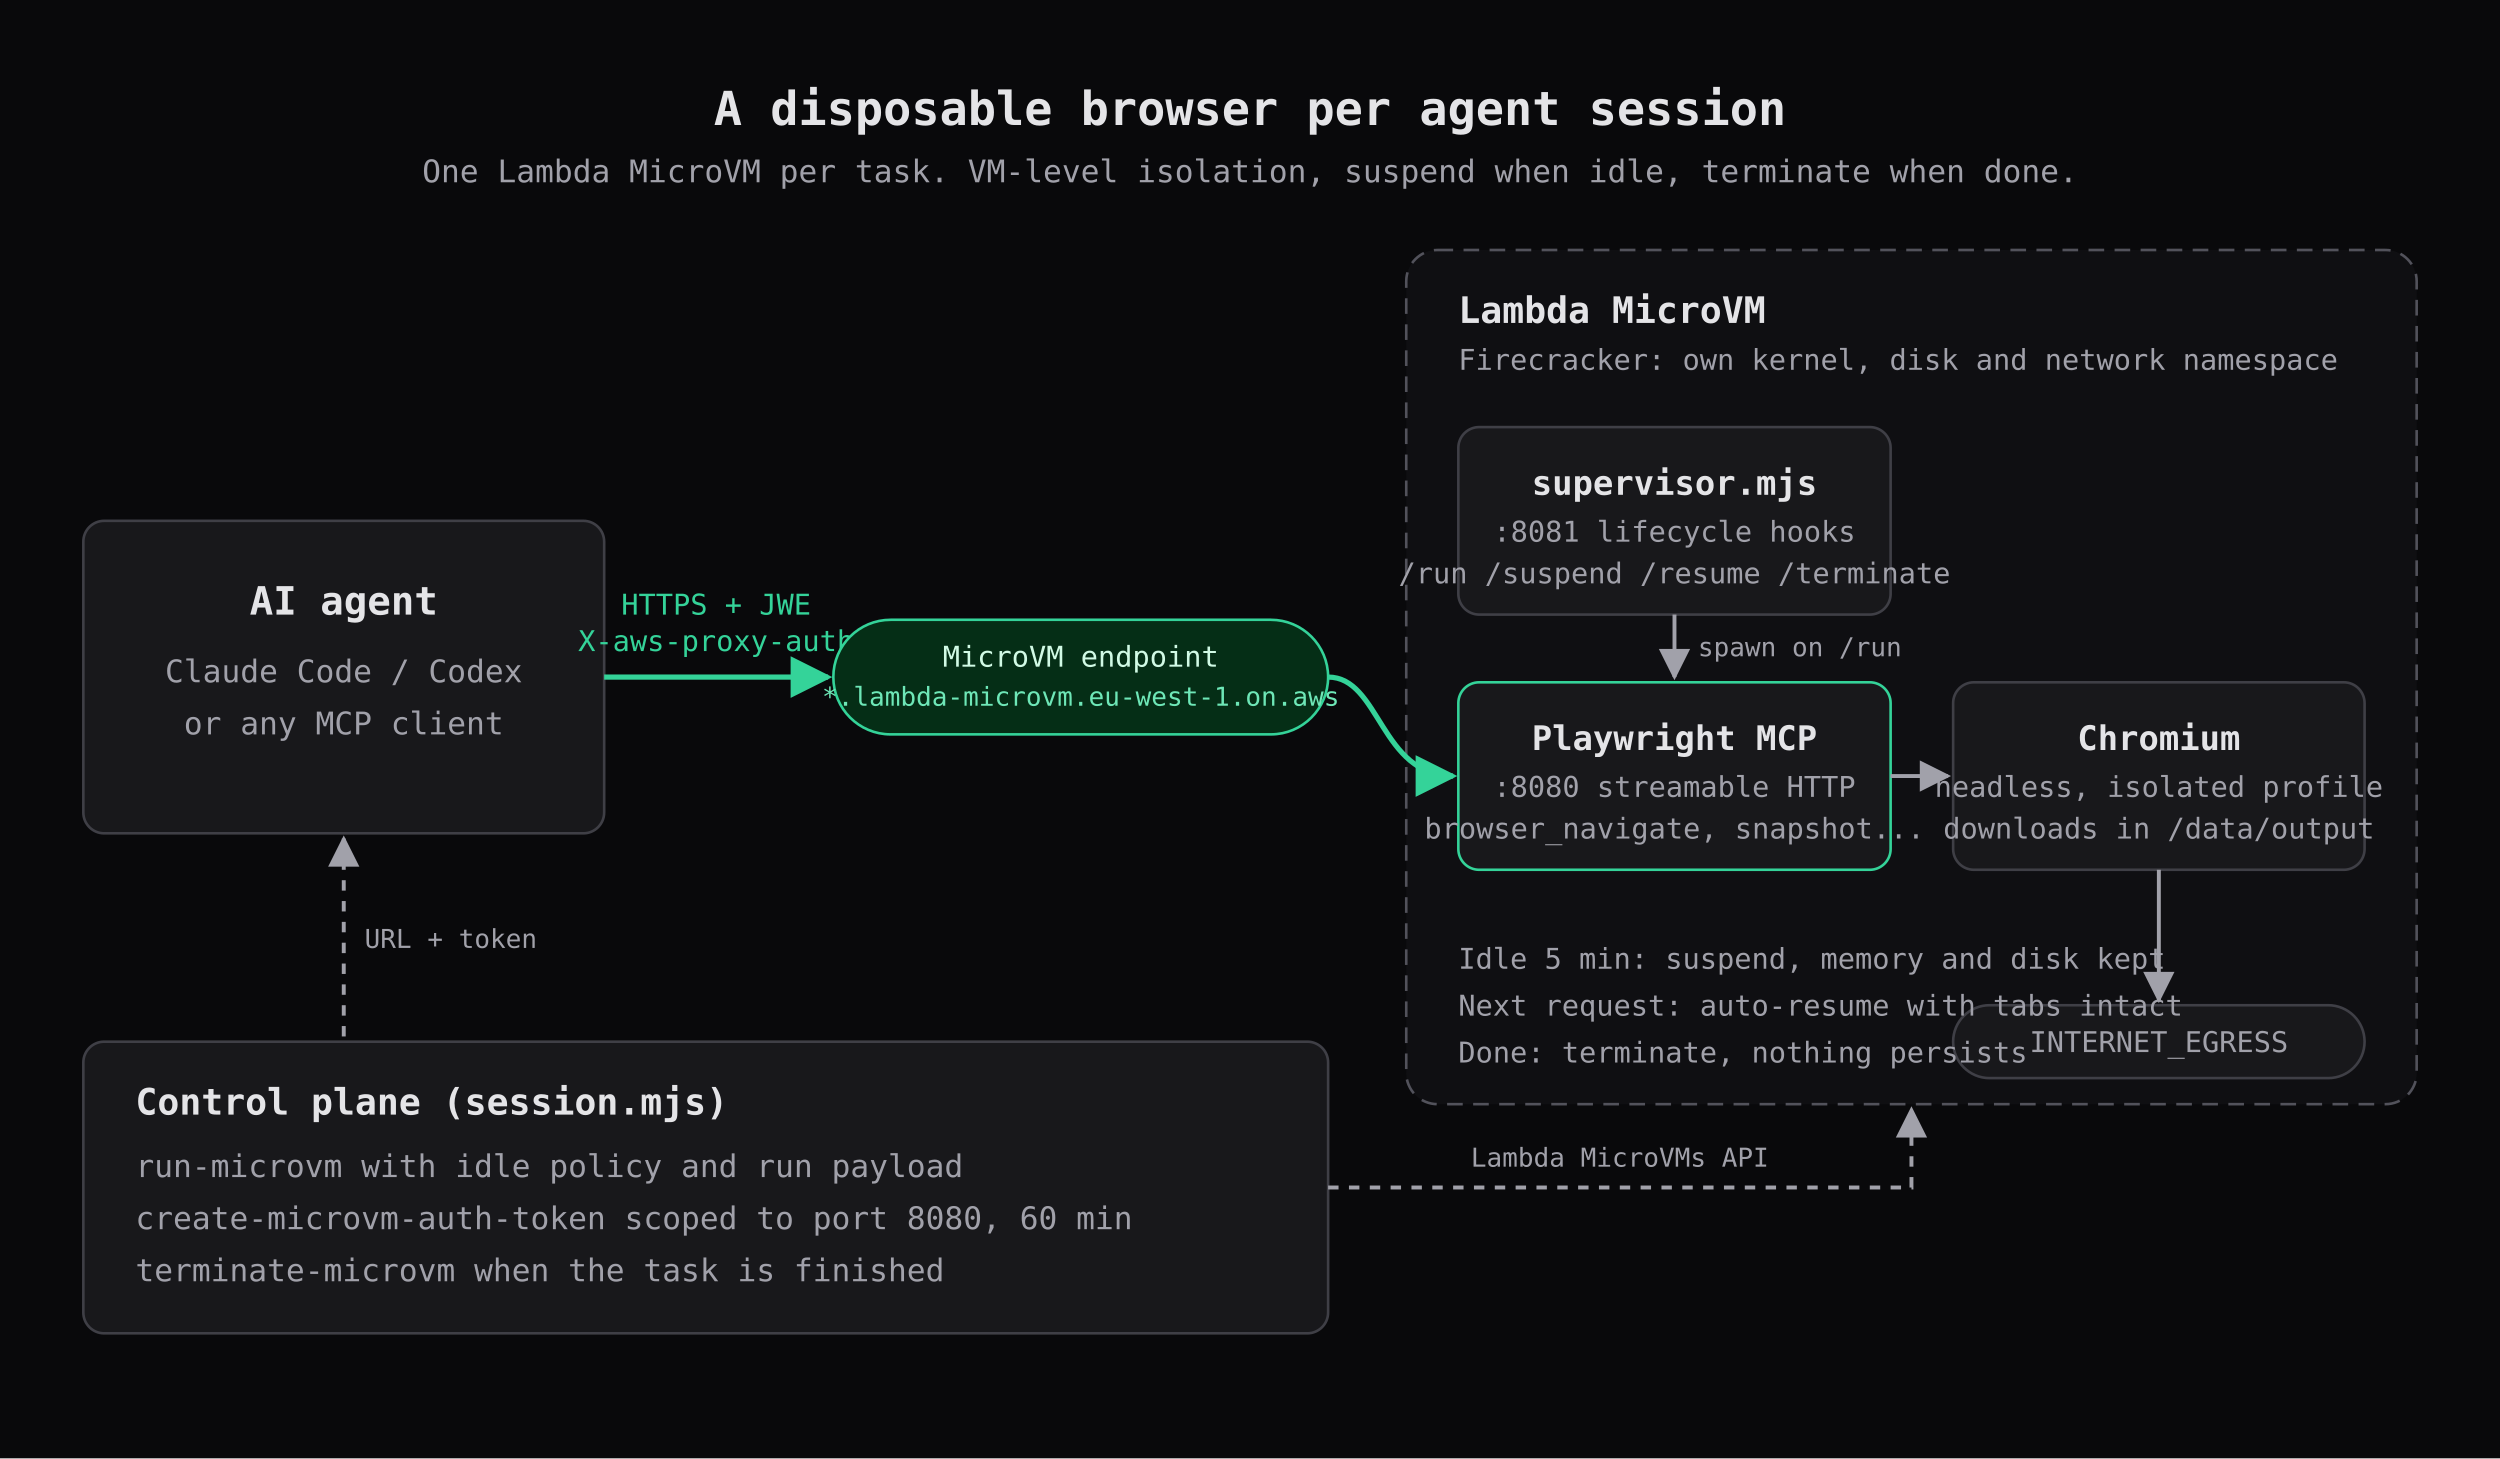
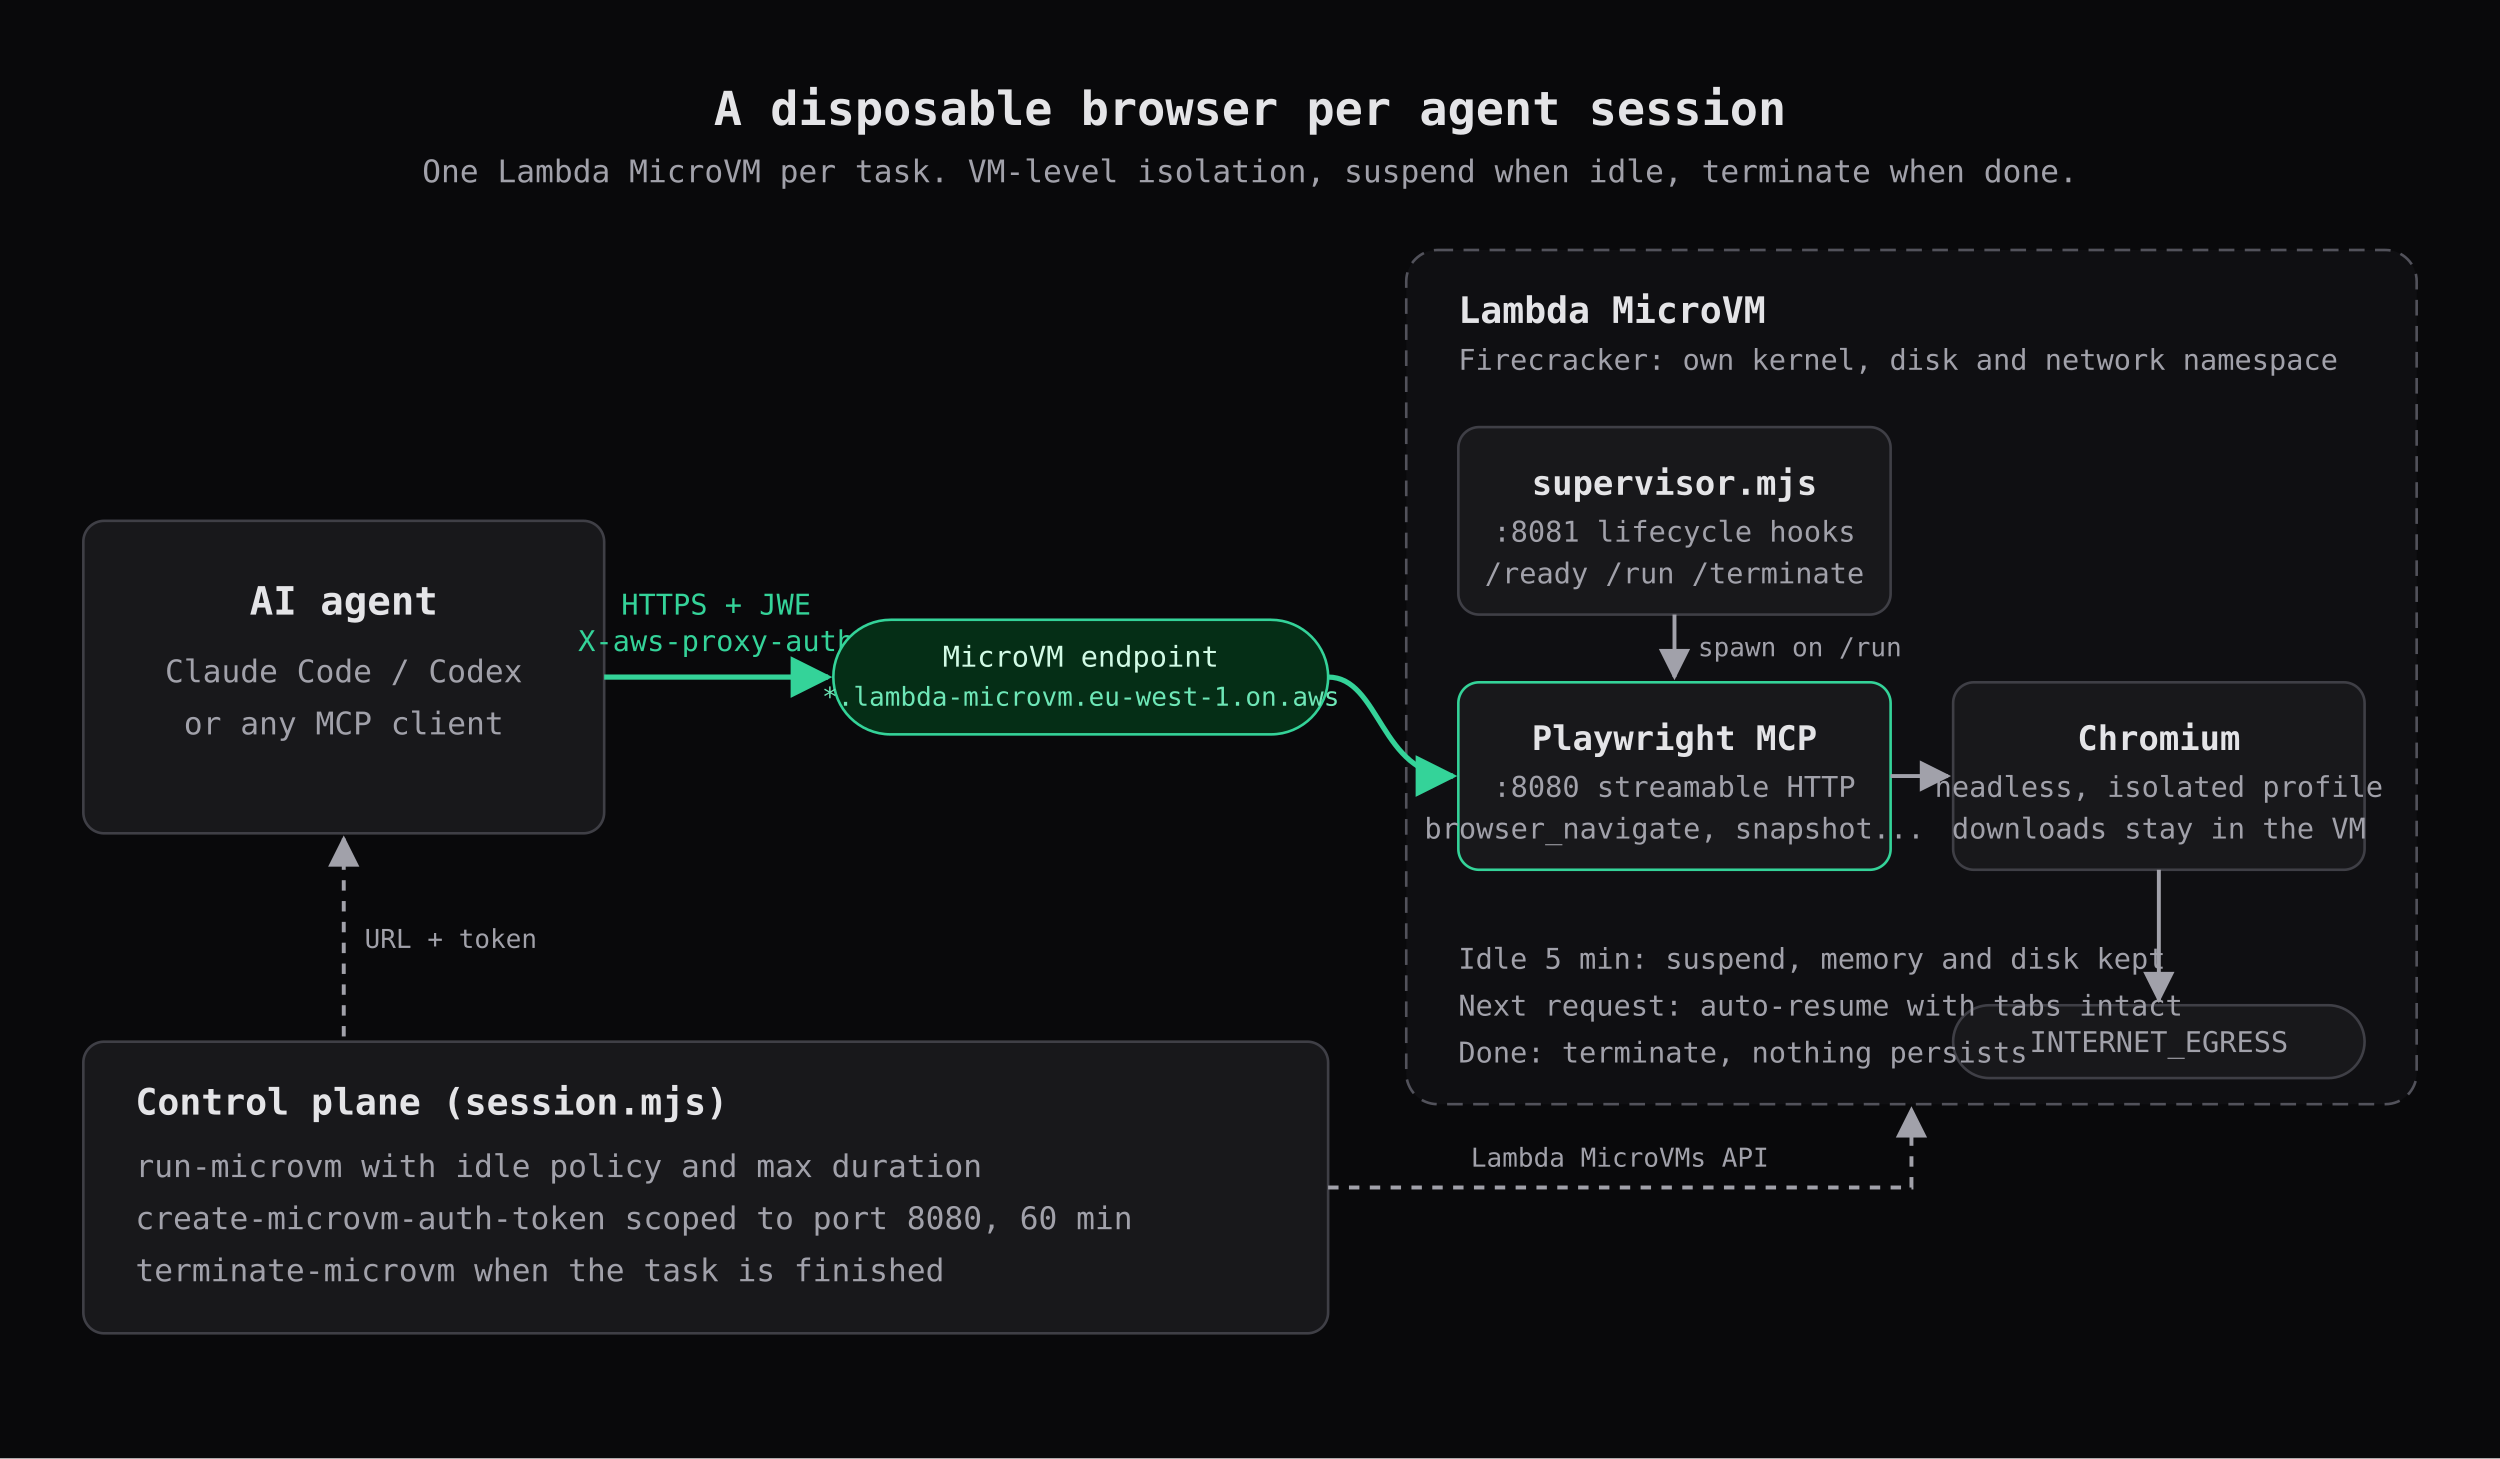
<svg xmlns="http://www.w3.org/2000/svg" viewBox="0 0 960 560" width="960" height="560" role="img" aria-labelledby="title desc" font-family="ui-monospace, SFMono-Regular, Menlo, Consolas, monospace">
  <defs>
    <marker id="arrow" viewBox="0 0 10 10" refX="9" refY="5" markerWidth="8" markerHeight="8" orient="auto-start-reverse">
      <path d="M 0 0 L 10 5 L 0 10 z" fill="#34d399" />
    </marker>
    <marker id="arrow-muted" viewBox="0 0 10 10" refX="9" refY="5" markerWidth="8" markerHeight="8" orient="auto-start-reverse">
      <path d="M 0 0 L 10 5 L 0 10 z" fill="#a1a1aa" />
    </marker>
  </defs>
  <rect width="960" height="560" fill="#09090b" />
  <rect x="32" y="200" width="200" height="120" rx="8" fill="#18181b" stroke="#3f3f46" />
  <text x="132" y="236" text-anchor="middle" fill="#e4e4e7" font-size="15" font-weight="600">AI agent</text>
  <text x="132" y="262" text-anchor="middle" fill="#a1a1aa" font-size="12">Claude Code / Codex</text>
  <text x="132" y="282" text-anchor="middle" fill="#a1a1aa" font-size="12">or any MCP client</text>
  <line x1="232" y1="260" x2="318" y2="260" stroke="#34d399" stroke-width="2" marker-end="url(#arrow)" />
  <text x="275" y="236" text-anchor="middle" fill="#34d399" font-size="11">HTTPS + JWE</text>
  <text x="275" y="250" text-anchor="middle" fill="#34d399" font-size="11">X-aws-proxy-auth</text>
  <rect x="320" y="238" width="190" height="44" rx="22" fill="#052e16" stroke="#34d399" />
  <text x="415" y="256" text-anchor="middle" fill="#d1fae5" font-size="11">MicroVM endpoint</text>
  <text x="415" y="271" text-anchor="middle" fill="#6ee7b7" font-size="10">*.lambda-microvm.eu-west-1.on.aws</text>
  <rect x="540" y="96" width="388" height="328" rx="12" fill="#0f0f12" stroke="#52525b" stroke-dasharray="6 4" />
  <text x="560" y="124" fill="#e4e4e7" font-size="14" font-weight="600">Lambda MicroVM</text>
  <text x="560" y="142" fill="#a1a1aa" font-size="11">Firecracker: own kernel, disk and network namespace</text>
  <rect x="560" y="164" width="166" height="72" rx="8" fill="#18181b" stroke="#3f3f46" />
  <text x="643" y="190" text-anchor="middle" fill="#e4e4e7" font-size="13" font-weight="600">supervisor.mjs</text>
  <text x="643" y="208" text-anchor="middle" fill="#a1a1aa" font-size="11">:8081 lifecycle hooks</text>
-   <text x="643" y="224" text-anchor="middle" fill="#a1a1aa" font-size="11">/run /suspend /resume /terminate</text>
+   <text x="643" y="224" text-anchor="middle" fill="#a1a1aa" font-size="11">/ready /run /terminate</text>
  <rect x="560" y="262" width="166" height="72" rx="8" fill="#18181b" stroke="#34d399" />
  <text x="643" y="288" text-anchor="middle" fill="#e4e4e7" font-size="13" font-weight="600">Playwright MCP</text>
  <text x="643" y="306" text-anchor="middle" fill="#a1a1aa" font-size="11">:8080 streamable HTTP</text>
  <text x="643" y="322" text-anchor="middle" fill="#a1a1aa" font-size="11">browser_navigate, snapshot...</text>
  <line x1="643" y1="236" x2="643" y2="260" stroke="#a1a1aa" stroke-width="1.5" marker-end="url(#arrow-muted)" />
  <text x="652" y="252" fill="#a1a1aa" font-size="10">spawn on /run</text>
  <path d="M 510 260 C 530 260, 530 298, 558 298" fill="none" stroke="#34d399" stroke-width="2" marker-end="url(#arrow)" />
  <rect x="750" y="262" width="158" height="72" rx="8" fill="#18181b" stroke="#3f3f46" />
  <text x="829" y="288" text-anchor="middle" fill="#e4e4e7" font-size="13" font-weight="600">Chromium</text>
  <text x="829" y="306" text-anchor="middle" fill="#a1a1aa" font-size="11">headless, isolated profile</text>
-   <text x="829" y="322" text-anchor="middle" fill="#a1a1aa" font-size="11">downloads in /data/output</text>
+   <text x="829" y="322" text-anchor="middle" fill="#a1a1aa" font-size="11">downloads stay in the VM</text>
  <line x1="726" y1="298" x2="748" y2="298" stroke="#a1a1aa" stroke-width="1.5" marker-end="url(#arrow-muted)" />
  <line x1="829" y1="334" x2="829" y2="384" stroke="#a1a1aa" stroke-width="1.5" marker-end="url(#arrow-muted)" />
  <rect x="750" y="386" width="158" height="28" rx="14" fill="#18181b" stroke="#3f3f46" />
  <text x="829" y="404" text-anchor="middle" fill="#a1a1aa" font-size="11">INTERNET_EGRESS</text>
  <text x="560" y="372" fill="#a1a1aa" font-size="11">Idle 5 min: suspend, memory and disk kept</text>
  <text x="560" y="390" fill="#a1a1aa" font-size="11">Next request: auto-resume with tabs intact</text>
  <text x="560" y="408" fill="#a1a1aa" font-size="11">Done: terminate, nothing persists</text>
  <rect x="32" y="400" width="478" height="112" rx="8" fill="#18181b" stroke="#3f3f46" />
  <text x="52" y="428" fill="#e4e4e7" font-size="14" font-weight="600">Control plane (session.mjs)</text>
-   <text x="52" y="452" fill="#a1a1aa" font-size="12">run-microvm  with idle policy and run payload</text>
+   <text x="52" y="452" fill="#a1a1aa" font-size="12">run-microvm  with idle policy and max duration</text>
  <text x="52" y="472" fill="#a1a1aa" font-size="12">create-microvm-auth-token  scoped to port 8080, 60 min</text>
  <text x="52" y="492" fill="#a1a1aa" font-size="12">terminate-microvm  when the task is finished</text>
  <path d="M 510 456 C 540 456, 520 456, 734 456 L 734 426" fill="none" stroke="#a1a1aa" stroke-width="1.5" stroke-dasharray="4 4" marker-end="url(#arrow-muted)" />
  <text x="622" y="448" text-anchor="middle" fill="#a1a1aa" font-size="10">Lambda MicroVMs API</text>
  <line x1="132" y1="398" x2="132" y2="322" stroke="#a1a1aa" stroke-width="1.5" stroke-dasharray="4 4" marker-end="url(#arrow-muted)" />
  <text x="140" y="364" fill="#a1a1aa" font-size="10">URL + token</text>
  <text x="480" y="48" text-anchor="middle" fill="#e4e4e7" font-size="18" font-weight="600">A disposable browser per agent session</text>
  <text x="480" y="70" text-anchor="middle" fill="#a1a1aa" font-size="12">One Lambda MicroVM per task. VM-level isolation, suspend when idle, terminate when done.</text>
</svg>
